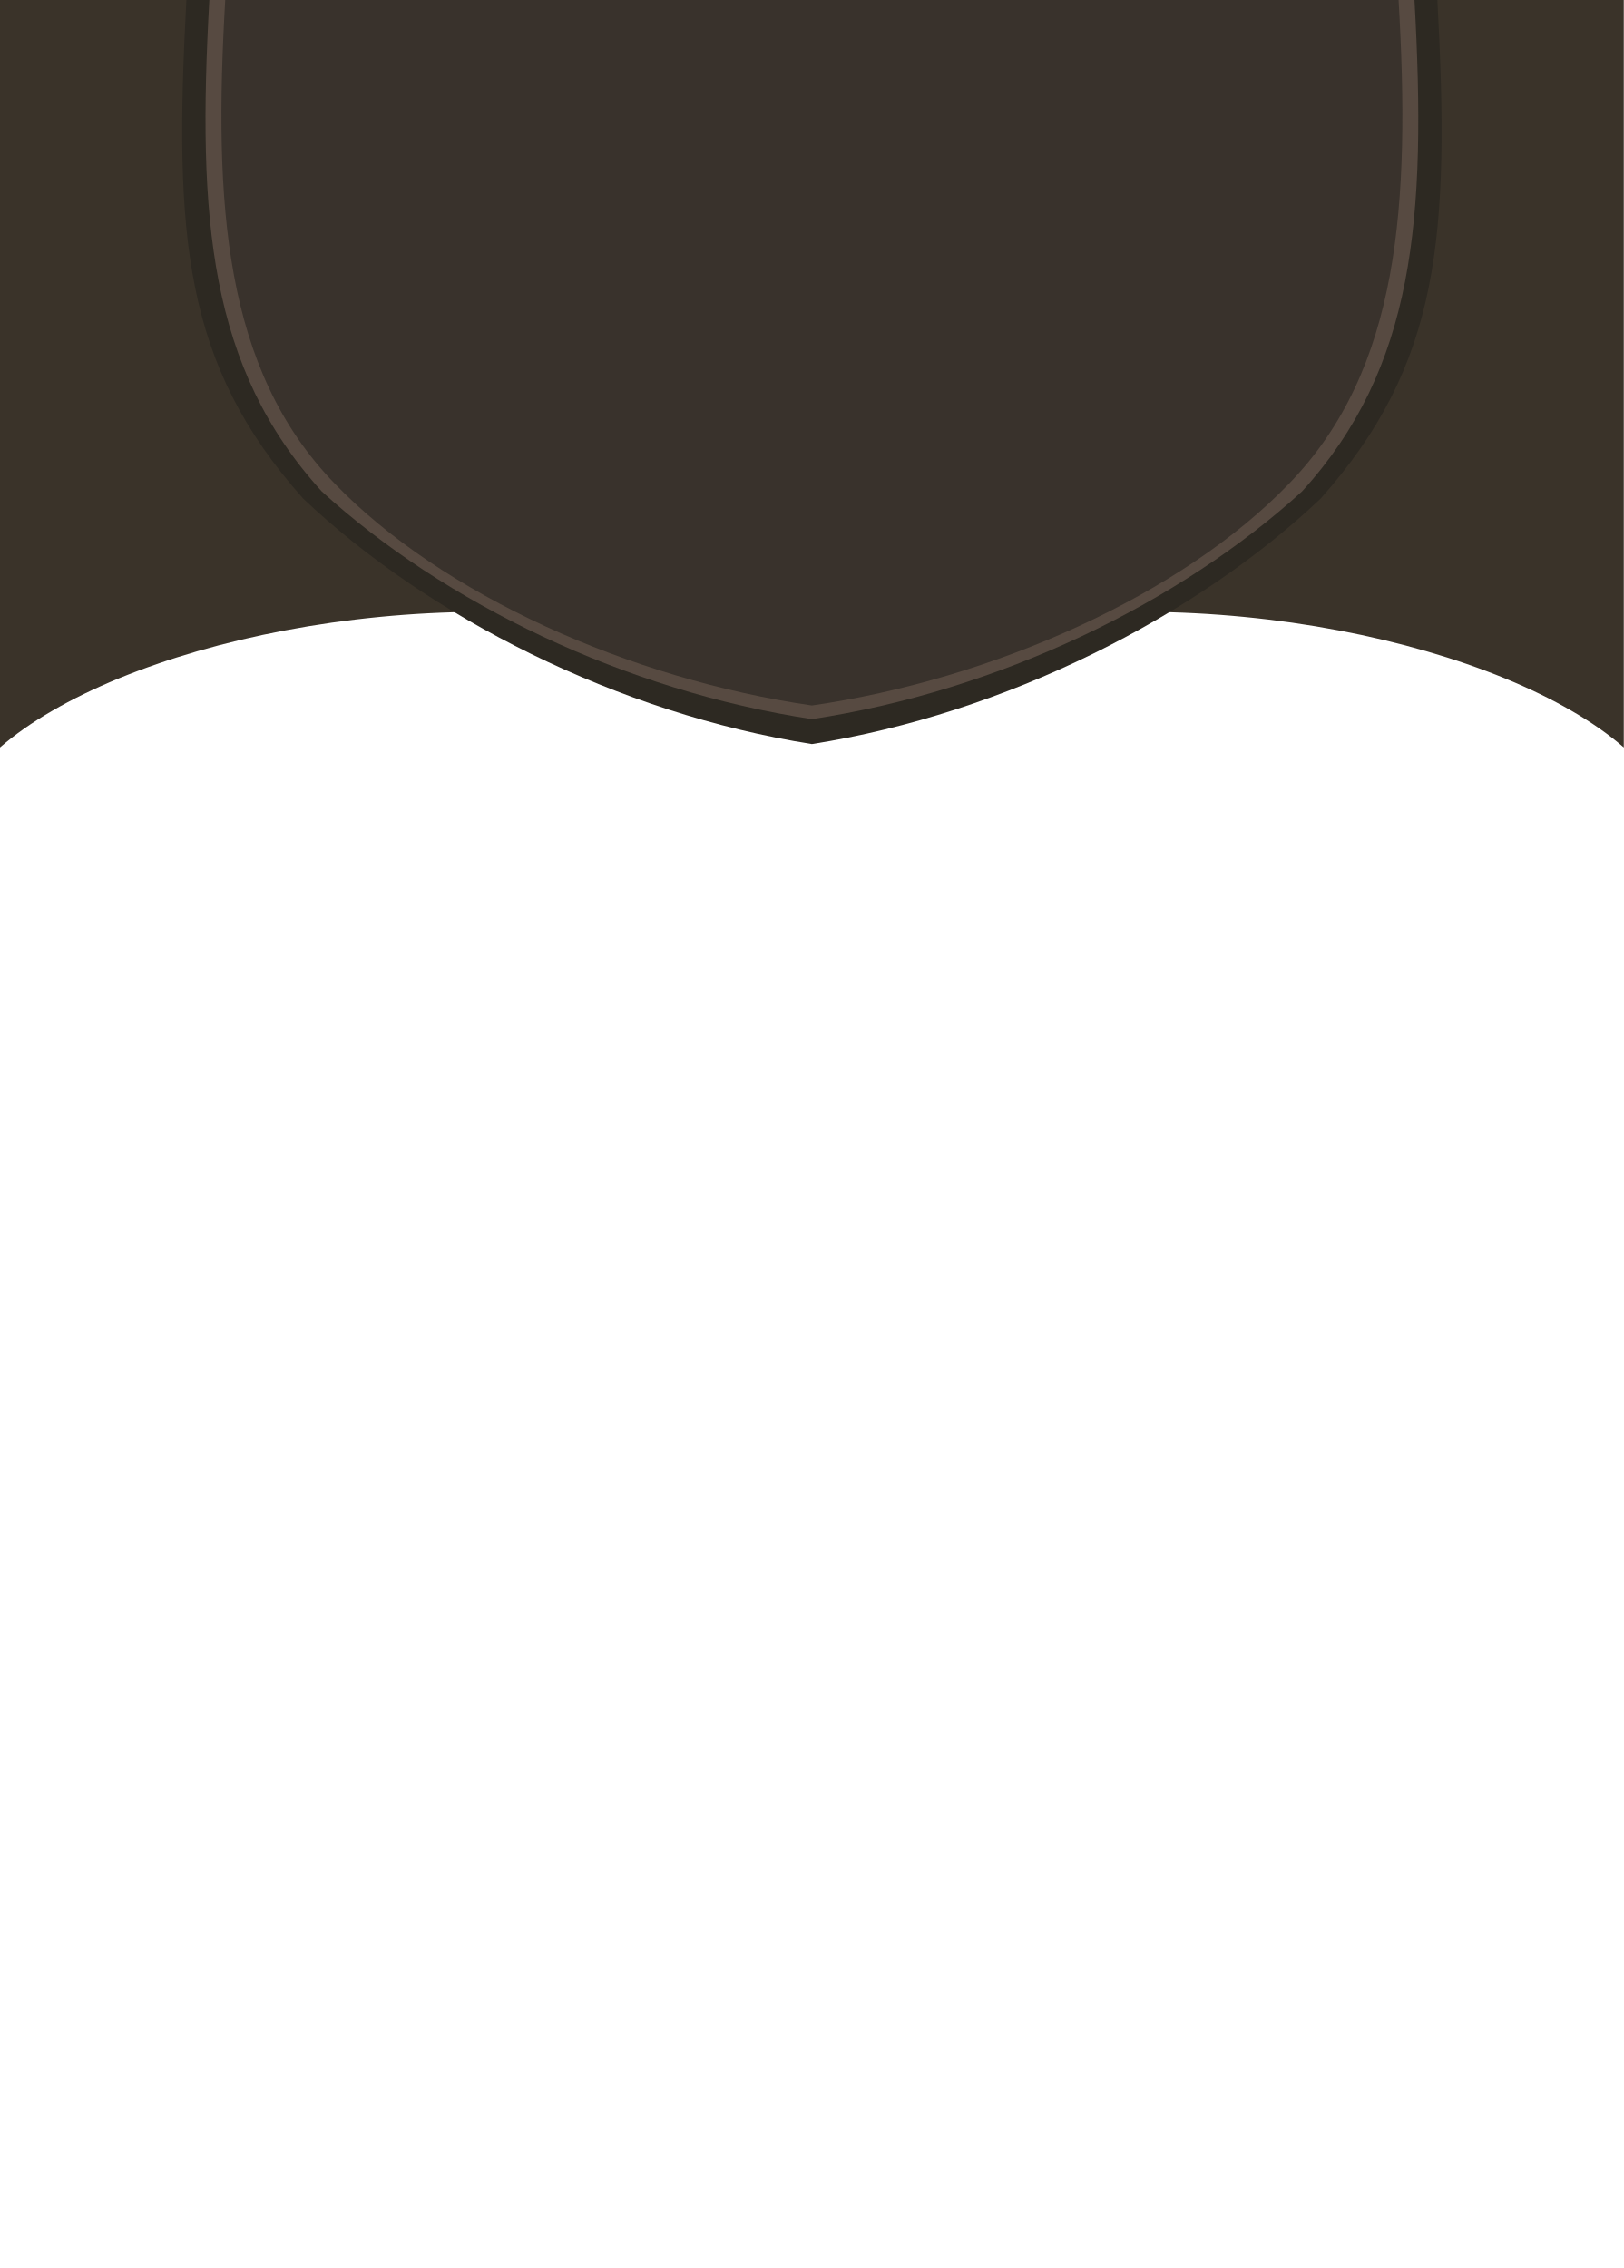
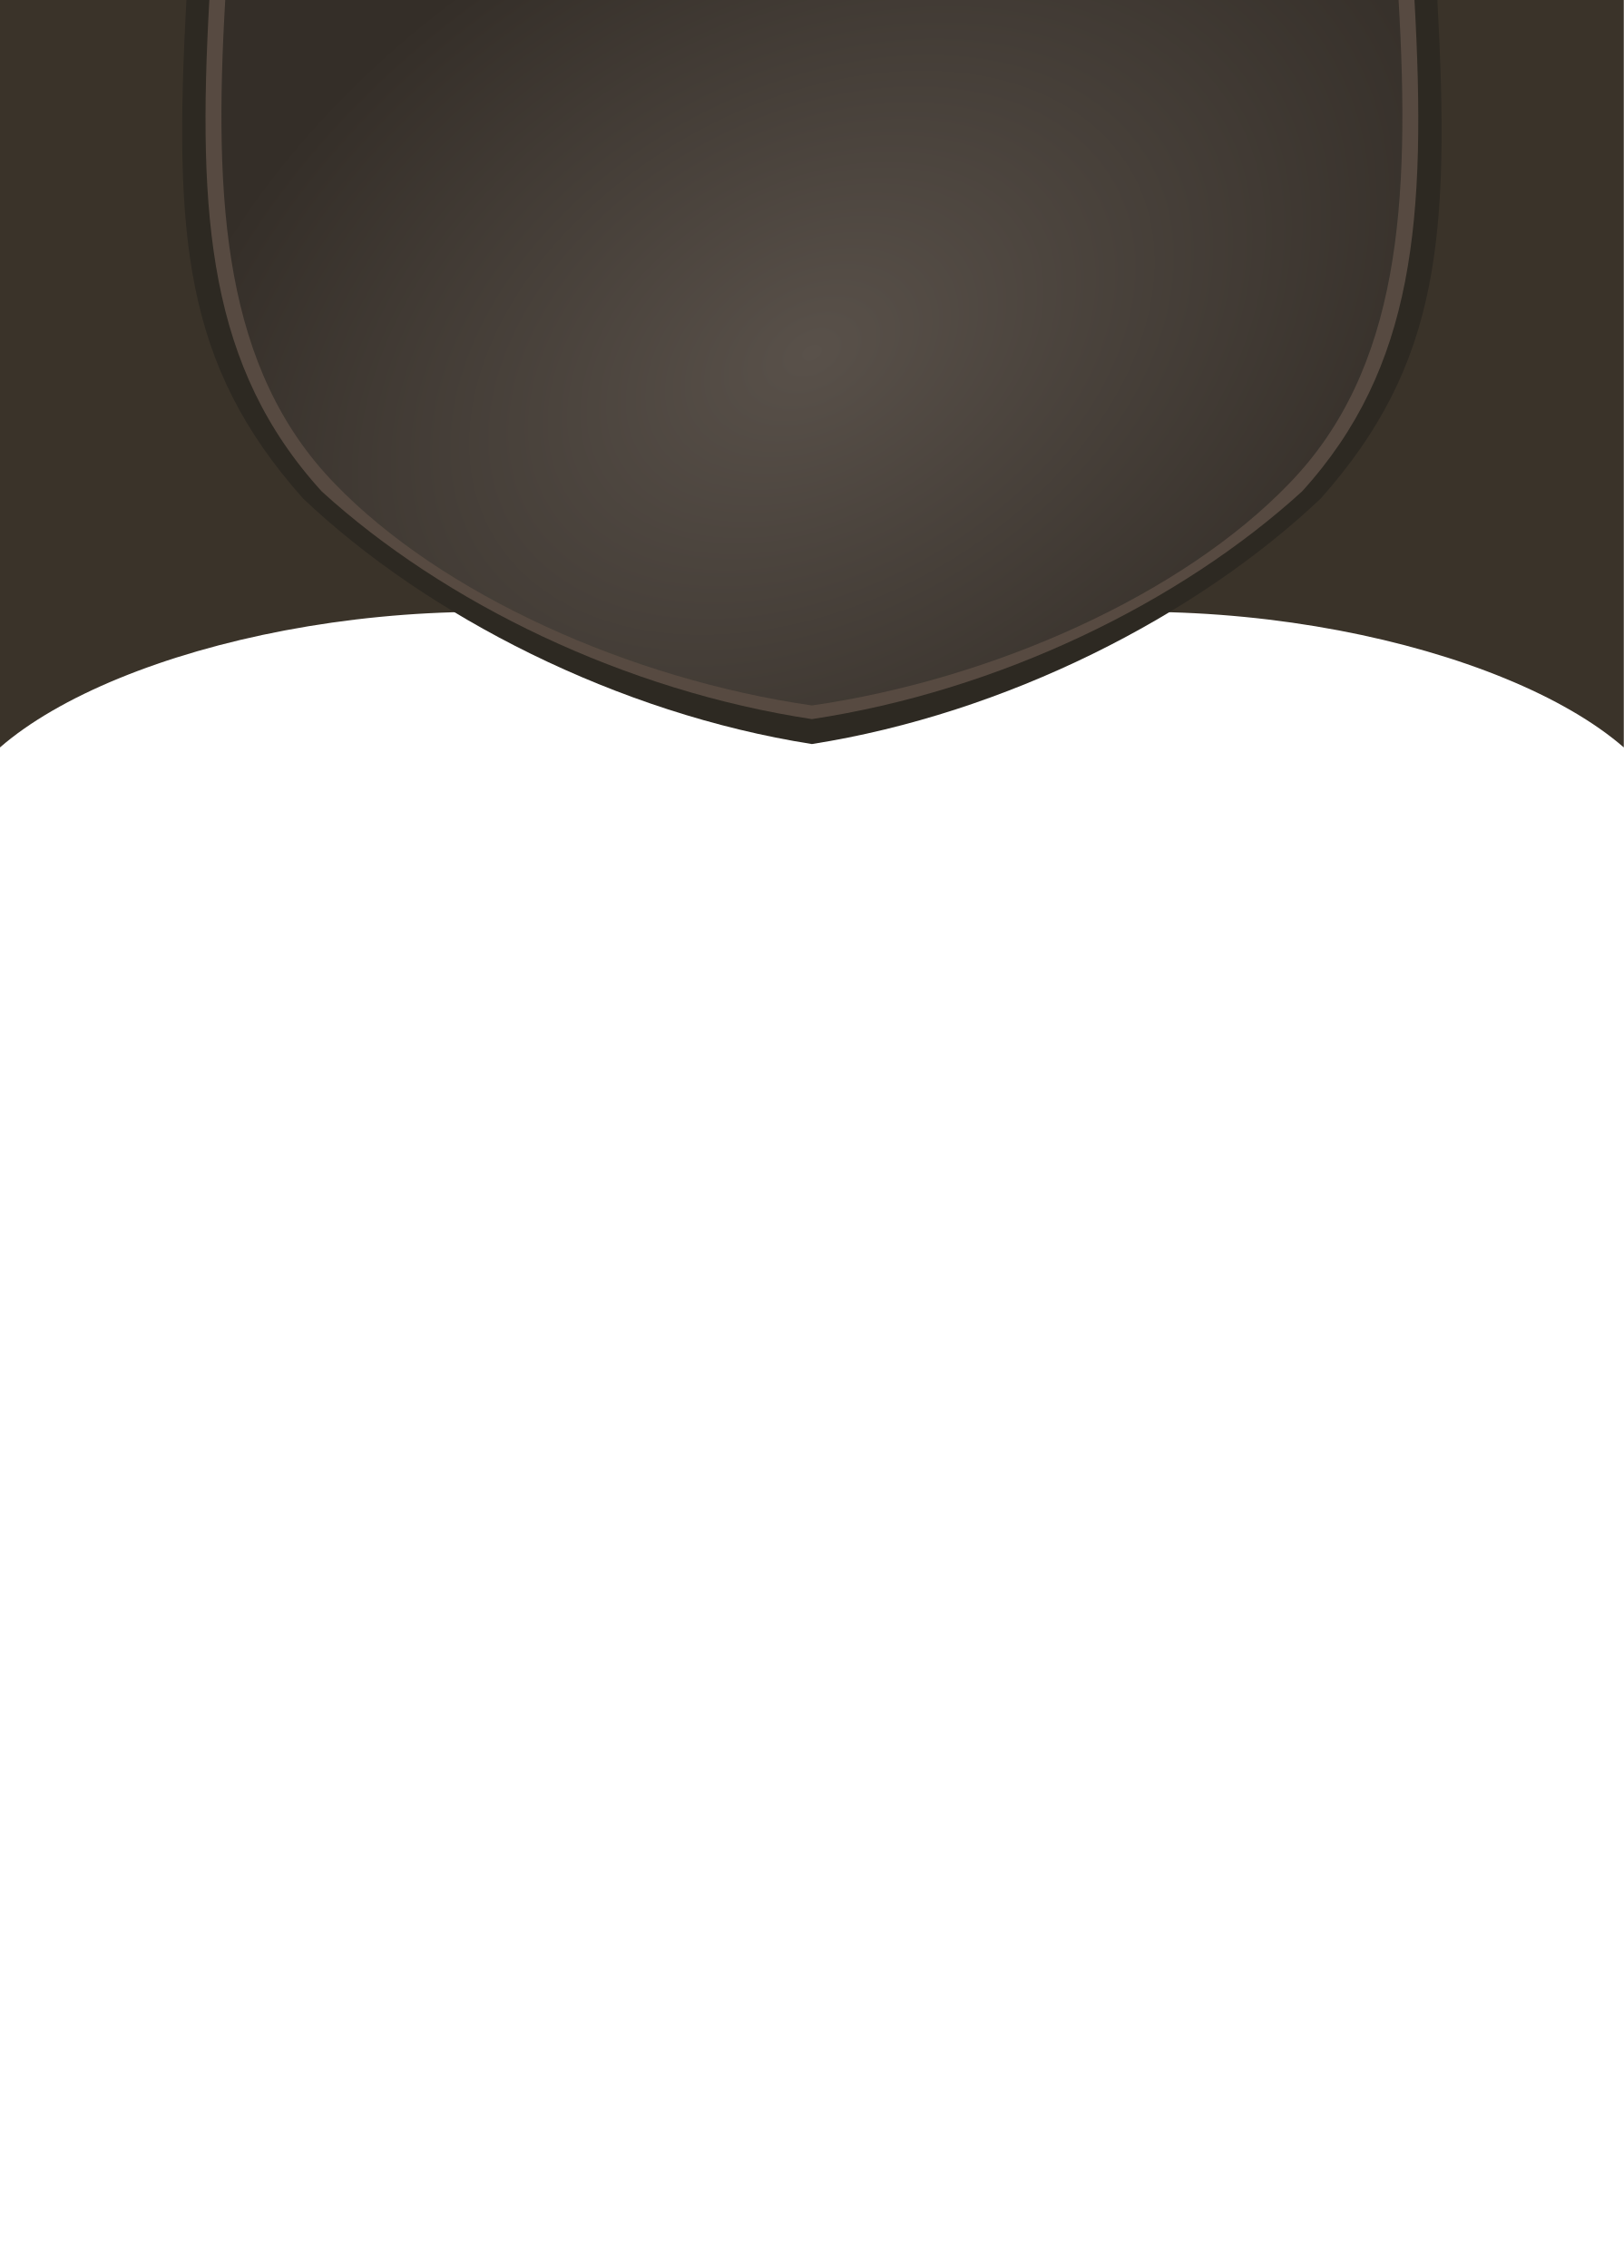
- <svg xmlns="http://www.w3.org/2000/svg" width="63mm" height="88mm" viewBox="0 0 63 88" version="1.1" id="svg3">
-   <defs id="defs3" />
+ <svg xmlns="http://www.w3.org/2000/svg" xmlns:xlink="http://www.w3.org/1999/xlink" width="63mm" height="88mm" viewBox="0 0 63 88" version="1.1" id="svg3">
+   <defs id="defs3">
+     <linearGradient id="linearGradient1">
+       <stop style="stop-color:#59514a;stop-opacity:1;" offset="0" id="stop1" />
+       <stop style="stop-color:#342e28;stop-opacity:1;" offset="1" id="stop2" />
+     </linearGradient>
+     <radialGradient xlink:href="#linearGradient1" id="radialGradient2" cx="31.5" cy="13.686" fx="31.5" fy="13.686" r="22.909" gradientTransform="matrix(1.084661,-0.6100739,0.4137062,0.7355351,-8.328845,22.83691)" gradientUnits="userSpaceOnUse" />
+   </defs>
  <path id="rect1" style="fill:#3a3329;fill-opacity:1;stroke-width:0.304" d="M 0,-6.6639056e-5 V 29 c 4.572,-3.973 16.167,-6.631 26.282,-4.513 2.404,1.597 4.287,2.377 5.218,1.806 0.931,0.571 2.814,-0.209 5.218,-1.806 10.114,-2.118 21.71,0.54 26.282,4.513 V -6.6639056e-5 Z" />
  <path id="rect2" style="fill:#2d2922;fill-opacity:1;stroke-width:0.271" d="M 7.232,-6.6581821e-5 C 6.741,9.168 7.112,14.125 11.763,19.346 16.582,23.916 23.971,27.684 31.5,28.87 39.028,27.684 46.418,23.916 51.238,19.346 55.888,14.125 56.259,9.168 55.768,-6.6581821e-5 H 31.5 Z" />
  <path id="path2" style="fill:#574a41;fill-opacity:1;stroke-width:0.256" d="M 8.122,-6.6639056e-5 C 7.648,8.502 8.113,14.265 12.485,19.07 c 4.755,4.332 11.762,7.733 19.015,8.832 7.253,-1.099 14.259,-4.501 19.015,-8.833 4.372,-4.805 4.838,-10.567 4.364,-19.069 z" />
-   <path id="path3" style="fill:#39322c;fill-opacity:1;stroke-width:0.244" d="M 8.739,-6.6639056e-5 C 8.278,7.9 8.687,14.334 12.988,18.766 c 4.141,4.296 11.451,7.585 18.512,8.607 7.061,-1.021 14.372,-4.31 18.513,-8.607 4.301,-4.431 4.71,-10.865 4.249,-18.766 z" />
+   <path id="path3" style="fill:url(#radialGradient2);fill-opacity:1;stroke-width:0.244" d="M 8.739,-6.6639056e-5 C 8.278,7.9 8.687,14.334 12.988,18.766 c 4.141,4.296 11.451,7.585 18.512,8.607 7.061,-1.021 14.372,-4.31 18.513,-8.607 4.301,-4.431 4.71,-10.865 4.249,-18.766 z" />
</svg>
